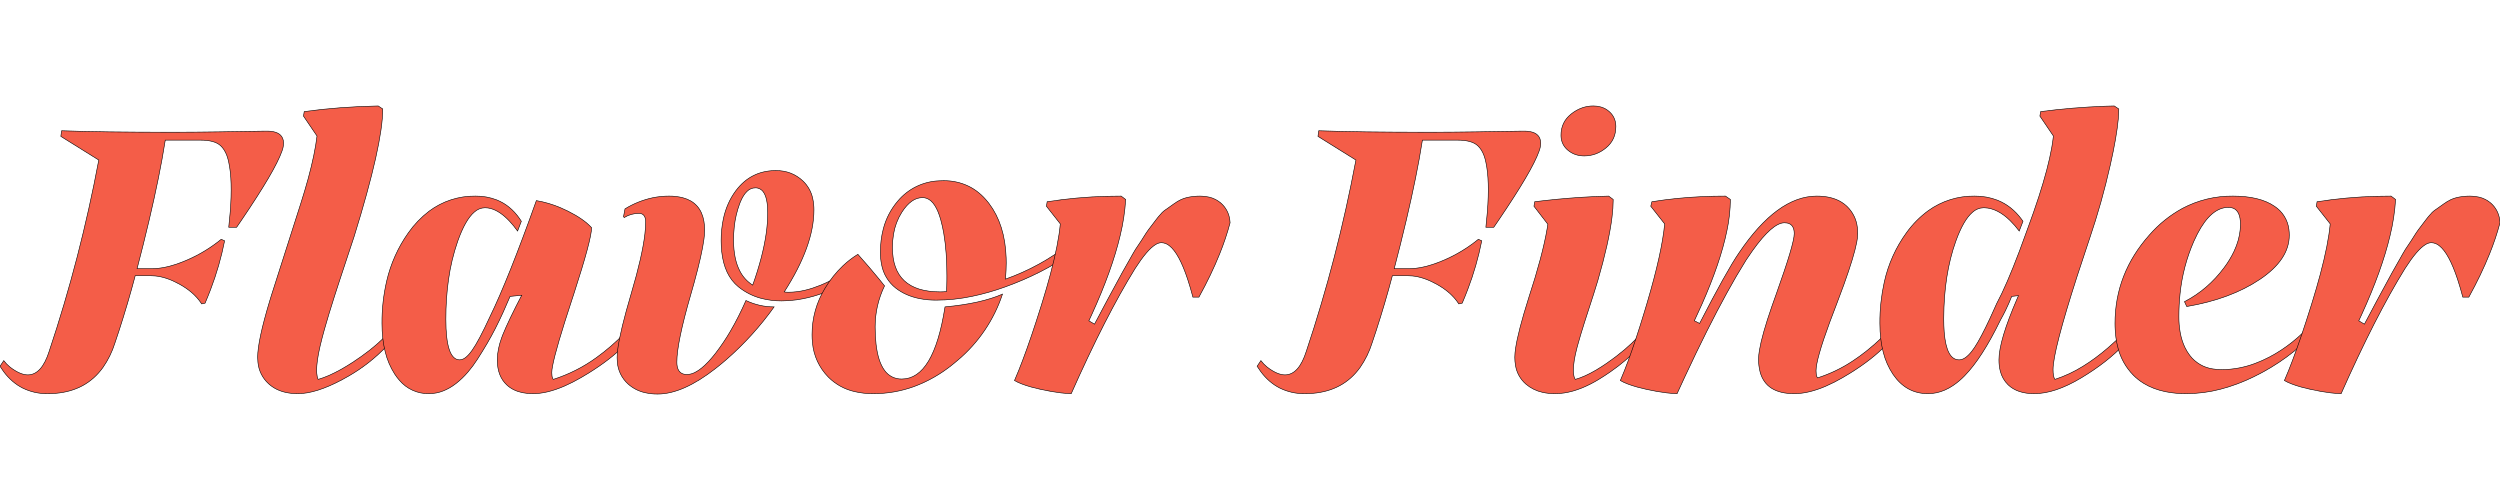
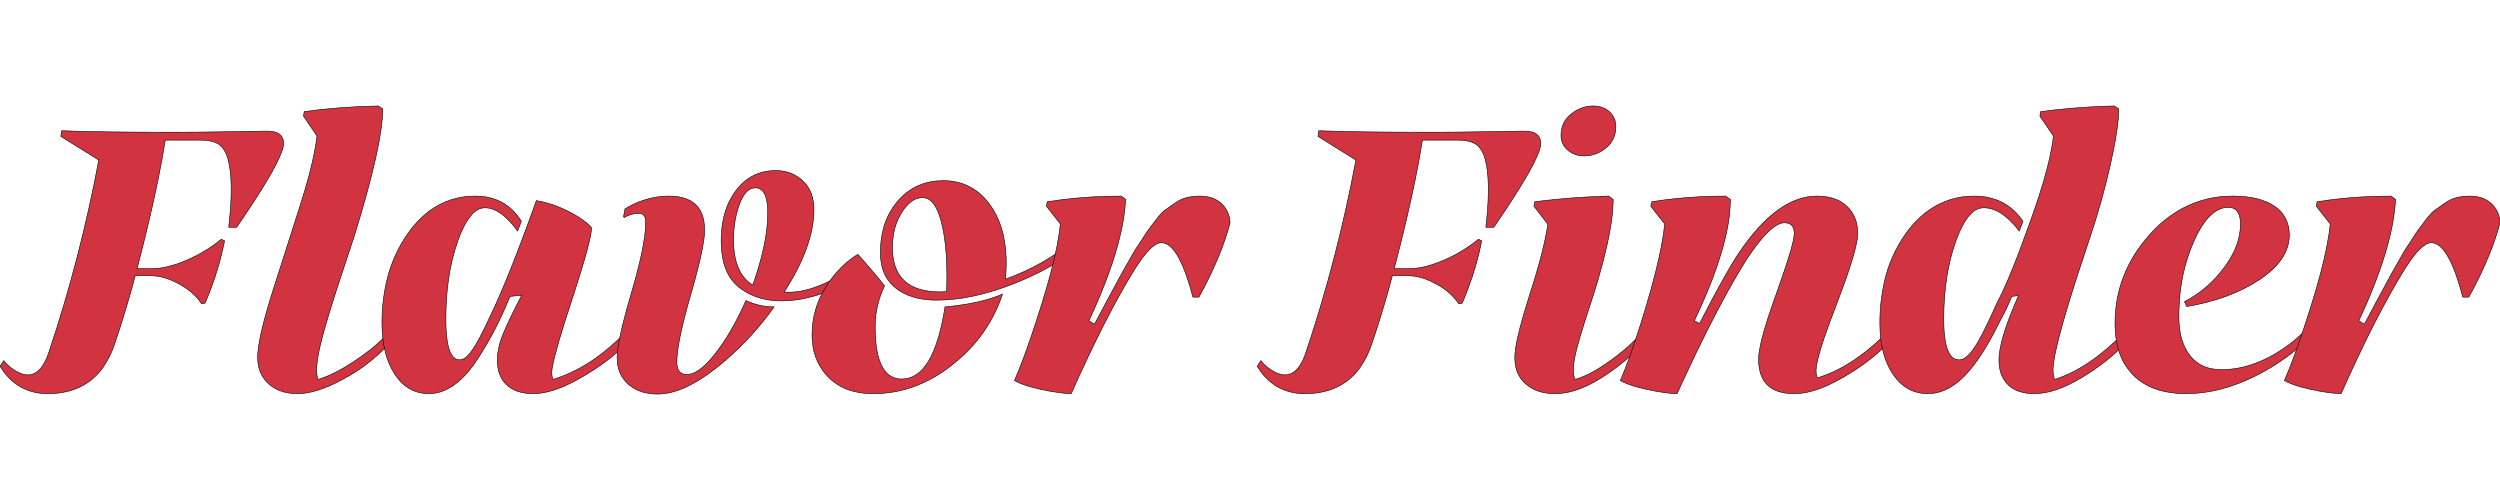
<svg xmlns="http://www.w3.org/2000/svg" width="250" height="50" viewBox="0 0 465.92 53.69">
-   <g id="svgGroup" stroke-linecap="round" fill-rule="evenodd" font-size="9pt" stroke="#000" stroke-width="0.015mm" fill="#f45d48" style="stroke:#000;stroke-width:0.015mm;fill:#f45d48">
+   <g id="svgGroup" stroke-linecap="round" fill-rule="evenodd" font-size="9pt" stroke="#000" stroke-width="0.015mm" fill="#d13440ff" style="stroke:#000;stroke-width:0.015mm;fill:#d13440ff">
    <path d="M 0 48.51 L 0.7 47.46 A 6.405 6.405 0 0 0 1.812 48.621 A 8.467 8.467 0 0 0 2.8 49.315 A 7.208 7.208 0 0 0 3.643 49.757 Q 4.475 50.12 5.18 50.12 Q 7.77 50.12 9.17 45.71 Q 14.98 28.35 18.41 10.08 L 11.34 5.67 L 11.48 4.62 Q 18.97 4.9 32.13 4.9 Q 36.1 4.9 41.053 4.823 A 828.453 828.453 0 0 0 42.7 4.795 Q 47.791 4.705 49.346 4.692 A 53.097 53.097 0 0 1 49.77 4.69 A 6.036 6.036 0 0 1 50.885 4.784 Q 52.738 5.134 52.844 6.795 A 3.239 3.239 0 0 1 52.85 7 A 4.716 4.716 0 0 1 52.527 8.473 Q 51.258 12.076 45.01 21.28 Q 44.404 22.156 44.121 22.578 A 27.94 27.94 0 0 0 44.1 22.61 L 42.63 22.61 A 81.363 81.363 0 0 0 42.907 19.753 Q 43.369 13.856 42.63 10.5 A 8.25 8.25 0 0 0 42.279 9.239 Q 41.843 8.067 41.09 7.385 Q 39.97 6.37 37.38 6.37 L 30.8 6.37 A 159.521 159.521 0 0 1 29.516 13.463 Q 28.774 17.132 27.782 21.344 A 386.753 386.753 0 0 1 25.55 30.31 L 28.56 30.31 Q 30.366 30.31 32.711 29.537 A 25.778 25.778 0 0 0 34.65 28.805 Q 38.22 27.3 41.23 24.85 L 41.86 25.13 A 55.729 55.729 0 0 1 39.256 34.184 A 64.212 64.212 0 0 1 38.22 36.75 L 37.59 36.89 A 9.886 9.886 0 0 0 35.572 34.648 Q 34.615 33.854 33.39 33.18 Q 31.017 31.875 28.895 31.676 A 8.084 8.084 0 0 0 28.14 31.64 L 25.2 31.64 A 194.613 194.613 0 0 1 22.171 41.917 A 172.61 172.61 0 0 1 21.42 44.17 A 16.622 16.622 0 0 1 19.184 48.738 Q 16.065 53.086 10.336 53.562 A 17.485 17.485 0 0 1 8.89 53.62 A 10.193 10.193 0 0 1 4.256 52.589 Q 2.208 51.562 0.678 49.511 A 13.683 13.683 0 0 1 0 48.51 Z" id="0" vector-effect="non-scaling-stroke" />
    <path d="M 50.61 35.21 L 56.07 18.13 A 114.995 114.995 0 0 0 57.417 13.598 Q 58.695 8.921 59.08 5.6 L 56.56 1.89 L 56.7 1.05 Q 63.28 0.14 70.49 0 L 71.33 0.56 Q 71.33 7.14 66.01 24.29 Q 65.66 25.34 63.385 32.235 A 352.306 352.306 0 0 0 62.324 35.501 Q 61.194 39.043 60.467 41.628 A 92.65 92.65 0 0 0 60.06 43.12 Q 59.187 46.438 59.04 48.449 A 10.473 10.473 0 0 0 59.01 49.21 A 8.079 8.079 0 0 0 59.031 49.814 Q 59.087 50.553 59.29 50.96 Q 61.2 50.421 63.59 49.077 A 38.807 38.807 0 0 0 65.73 47.775 A 43.524 43.524 0 0 0 68.735 45.642 Q 70.512 44.258 71.89 42.84 L 72.1 43.05 L 72.1 44.73 A 31.6 31.6 0 0 1 65.076 50.28 A 36.338 36.338 0 0 1 63.735 51.03 Q 58.87 53.62 55.51 53.62 A 10.281 10.281 0 0 1 53.225 53.381 Q 51.35 52.954 50.05 51.765 A 6.137 6.137 0 0 1 48.07 47.763 A 8.542 8.542 0 0 1 48.02 46.83 Q 48.02 43.78 50.246 36.398 A 145.144 145.144 0 0 1 50.61 35.21 Z" id="1" vector-effect="non-scaling-stroke" />
    <path d="M 116.55 42.63 L 116.55 44.45 A 30.444 30.444 0 0 1 113.412 47.221 Q 111.715 48.534 109.663 49.804 A 55.103 55.103 0 0 1 108.255 50.645 A 30.124 30.124 0 0 1 105.173 52.214 Q 101.929 53.62 99.33 53.62 A 9.701 9.701 0 0 1 97.372 53.435 Q 95.592 53.068 94.43 51.975 Q 92.719 50.367 92.681 47.455 A 10.198 10.198 0 0 1 92.68 47.32 A 10.276 10.276 0 0 1 92.903 45.251 Q 93.1 44.291 93.473 43.253 A 18.536 18.536 0 0 1 93.695 42.665 A 38.071 38.071 0 0 1 94.297 41.246 Q 95.014 39.635 96.131 37.419 A 175.608 175.608 0 0 1 97.23 35.28 L 95.06 35.49 A 110.103 110.103 0 0 1 93.801 38.379 Q 93.008 40.123 92.26 41.58 A 57.142 57.142 0 0 1 90.785 44.262 Q 89.984 45.636 89.032 47.119 A 91.869 91.869 0 0 1 88.97 47.215 A 21.377 21.377 0 0 1 87.188 49.618 Q 86.148 50.823 85.023 51.697 A 12.704 12.704 0 0 1 84.7 51.94 A 9.419 9.419 0 0 1 82.652 53.089 A 7.268 7.268 0 0 1 79.94 53.62 A 7.033 7.033 0 0 1 74.436 51.124 A 10.014 10.014 0 0 1 73.57 49.98 A 13.675 13.675 0 0 1 71.79 45.816 Q 71.19 43.447 71.19 40.53 A 33.982 33.982 0 0 1 72.062 32.645 A 25.415 25.415 0 0 1 76.09 23.66 A 18.168 18.168 0 0 1 79.964 19.616 A 14.075 14.075 0 0 1 88.62 16.8 A 10.562 10.562 0 0 1 92.589 17.516 Q 95.097 18.523 96.801 20.949 A 12.403 12.403 0 0 1 97.16 21.49 L 96.46 23.31 A 18.776 18.776 0 0 0 94.947 21.463 Q 93.176 19.584 91.474 19.121 A 4.196 4.196 0 0 0 90.37 18.97 A 3.01 3.01 0 0 0 88.393 19.779 Q 86.725 21.207 85.323 25.155 A 32.295 32.295 0 0 0 85.295 25.235 A 37.4 37.4 0 0 0 83.591 32.34 Q 83.09 35.824 83.09 39.76 Q 83.09 47.32 85.68 47.32 A 1.552 1.552 0 0 0 86.422 47.112 Q 86.959 46.82 87.543 46.12 A 9.109 9.109 0 0 0 87.99 45.535 A 16.315 16.315 0 0 0 88.668 44.479 Q 89.4 43.248 90.327 41.352 A 95.548 95.548 0 0 0 91.28 39.34 Q 94.71 32.34 99.96 17.64 A 20.043 20.043 0 0 1 104.462 18.965 A 23.555 23.555 0 0 1 105.84 19.6 Q 108.78 21.07 110.25 22.68 Q 110.25 24.853 106.969 34.95 A 362.039 362.039 0 0 1 106.54 36.26 A 325.243 325.243 0 0 0 105.279 40.167 Q 102.83 47.937 102.83 49.7 Q 102.83 50.414 103.002 50.783 A 0.872 0.872 0 0 0 103.11 50.96 A 28.249 28.249 0 0 0 111.148 46.905 A 38.736 38.736 0 0 0 116.34 42.42 L 116.55 42.63 Z" id="2" vector-effect="non-scaling-stroke" />
    <path d="M 116.34 20.79 L 116.2 20.65 L 116.48 19.18 A 16.251 16.251 0 0 1 121.646 17.108 A 14.921 14.921 0 0 1 124.67 16.8 A 10.027 10.027 0 0 1 127.261 17.105 Q 130.592 17.998 131.189 21.509 A 9.91 9.91 0 0 1 131.32 23.17 A 12.923 12.923 0 0 1 131.196 24.797 Q 130.828 27.629 129.367 32.927 A 175.255 175.255 0 0 1 128.73 35.175 Q 126.14 44.1 126.14 47.74 A 4.123 4.123 0 0 0 126.221 48.598 Q 126.531 50.05 128.03 50.05 A 3.355 3.355 0 0 0 129.512 49.664 Q 130.681 49.086 132.034 47.645 A 22.183 22.183 0 0 0 133.35 46.095 A 38.093 38.093 0 0 0 136.13 41.964 Q 137.644 39.384 139.02 36.26 Q 141.54 37.45 144.27 37.45 A 56.63 56.63 0 0 1 135.314 47.316 A 51.907 51.907 0 0 1 133.35 48.93 Q 127.26 53.69 122.57 53.69 A 10.299 10.299 0 0 1 120.235 53.44 A 7.014 7.014 0 0 1 117.075 51.835 A 6.125 6.125 0 0 1 115.046 47.697 A 8.509 8.509 0 0 1 115.01 46.9 A 12.627 12.627 0 0 1 115.137 45.271 Q 115.592 41.86 117.67 34.86 Q 119.716 27.967 120.188 23.85 A 19.677 19.677 0 0 0 120.33 21.63 A 3.018 3.018 0 0 0 120.278 21.043 Q 120.074 20.02 119.07 20.02 Q 117.6 20.02 116.34 20.79 Z M 159.32 29.89 L 158.9 31.92 A 19.937 19.937 0 0 1 154.796 34.314 A 24.429 24.429 0 0 1 152.635 35.14 A 23.964 23.964 0 0 1 148.44 36.134 A 20.002 20.002 0 0 1 145.67 36.33 A 14.659 14.659 0 0 1 141.881 35.863 A 11.247 11.247 0 0 1 137.62 33.705 Q 134.961 31.537 134.498 27.101 A 19.005 19.005 0 0 1 134.4 25.13 A 19.286 19.286 0 0 1 134.819 20.999 Q 135.462 18.064 137.093 15.857 A 12.269 12.269 0 0 1 137.2 15.715 Q 139.93 12.132 144.391 12.042 A 11.449 11.449 0 0 1 144.62 12.04 Q 147.56 12.04 149.625 13.965 A 6.278 6.278 0 0 1 151.457 17.216 A 9.554 9.554 0 0 1 151.69 19.39 Q 151.69 26.04 146.16 34.65 Q 146.363 34.718 146.892 34.72 A 8.682 8.682 0 0 0 146.93 34.72 A 13.63 13.63 0 0 0 150.059 34.337 Q 151.436 34.012 152.903 33.412 A 23.06 23.06 0 0 0 153.125 33.32 Q 156.45 31.92 159.11 29.75 L 159.32 29.89 Z M 137.892 30.782 A 6.688 6.688 0 0 0 140.28 33.39 A 60.664 60.664 0 0 0 141.874 28.265 Q 143.08 23.625 143.08 19.95 Q 143.08 17.184 142.276 16.049 A 1.754 1.754 0 0 0 140.77 15.26 A 2.21 2.21 0 0 0 139.218 15.922 Q 138.517 16.584 137.971 17.909 A 11.22 11.22 0 0 0 137.83 18.27 A 17.754 17.754 0 0 0 136.845 22.495 A 22.349 22.349 0 0 0 136.71 24.99 Q 136.71 28.535 137.892 30.782 Z" id="3" vector-effect="non-scaling-stroke" />
    <path d="M 176.12 37.45 Q 182.84 36.82 186.83 35.07 A 27.266 27.266 0 0 1 178.555 47.334 A 33.156 33.156 0 0 1 177.52 48.195 A 25.31 25.31 0 0 1 170.317 52.306 A 22.11 22.11 0 0 1 162.75 53.62 A 14.804 14.804 0 0 1 159.255 53.231 A 10.01 10.01 0 0 1 154.385 50.54 A 10.417 10.417 0 0 1 151.414 44.097 A 14.119 14.119 0 0 1 151.34 42.63 Q 151.34 37.94 153.79 33.915 A 19.712 19.712 0 0 1 157.119 29.765 A 17.162 17.162 0 0 1 159.88 27.65 A 158.325 158.325 0 0 1 161.957 30.019 Q 162.972 31.202 163.848 32.278 A 85.549 85.549 0 0 1 164.85 33.53 Q 163.1 37.17 163.1 41.16 A 28.608 28.608 0 0 0 163.268 44.405 Q 163.643 47.671 164.858 49.292 A 3.811 3.811 0 0 0 168.07 50.89 Q 174.002 50.89 176.107 37.531 A 62.383 62.383 0 0 0 176.12 37.45 Z M 199.71 25.9 L 199.71 27.44 Q 194.11 31.29 187.285 33.74 A 44.719 44.719 0 0 1 181.079 35.499 A 33.025 33.025 0 0 1 174.51 36.19 A 16.035 16.035 0 0 1 171.374 35.901 Q 168.789 35.385 166.95 33.95 A 7.226 7.226 0 0 1 164.295 29.55 A 11.166 11.166 0 0 1 164.08 27.3 A 17.063 17.063 0 0 1 164.617 22.915 A 12.95 12.95 0 0 1 167.335 17.71 A 10.556 10.556 0 0 1 175.032 13.953 A 13.963 13.963 0 0 1 175.84 13.93 A 10.479 10.479 0 0 1 180.516 14.956 Q 182.54 15.948 184.104 17.901 A 13.29 13.29 0 0 1 184.31 18.165 Q 187.306 22.106 187.514 28.318 A 28.09 28.09 0 0 1 187.53 29.26 Q 187.53 30.45 187.39 32.27 Q 193.9 29.96 199.36 25.69 L 199.71 25.9 Z M 166.32 26.39 Q 166.32 34.65 175.21 34.65 Q 175.845 34.65 176.242 34.603 A 3.498 3.498 0 0 0 176.4 34.58 Q 176.454 33.83 176.466 32.505 A 91.489 91.489 0 0 0 176.47 31.64 A 58.156 58.156 0 0 0 176.334 27.53 Q 176.189 25.496 175.891 23.763 A 25.361 25.361 0 0 0 175.315 21.175 A 12.825 12.825 0 0 0 174.801 19.681 Q 173.705 17.08 171.92 17.08 A 3.417 3.417 0 0 0 169.938 17.742 Q 168.959 18.424 168.07 19.81 A 10.901 10.901 0 0 0 166.527 23.876 A 14.691 14.691 0 0 0 166.32 26.39 Z" id="4" vector-effect="non-scaling-stroke" />
    <path d="M 197.61 21.98 L 195.02 18.69 L 195.16 17.85 A 85.517 85.517 0 0 1 206.268 16.837 A 96.635 96.635 0 0 1 208.95 16.8 L 209.79 17.43 A 38.415 38.415 0 0 1 208.763 24.155 Q 207.223 30.666 203.459 38.898 A 129.007 129.007 0 0 1 202.93 40.04 L 203.98 40.67 A 835.825 835.825 0 0 1 206.416 36.086 Q 209.504 30.322 211.224 27.392 A 77.084 77.084 0 0 1 211.61 26.74 L 212.73 25.06 Q 213.78 23.38 214.06 23.03 Q 214.322 22.703 215.258 21.456 A 407.847 407.847 0 0 0 215.39 21.28 A 18.978 18.978 0 0 1 215.891 20.639 Q 216.606 19.766 217.105 19.425 A 52.434 52.434 0 0 0 217.466 19.176 Q 218.05 18.769 218.89 18.165 A 7.323 7.323 0 0 1 220.09 17.458 A 5.843 5.843 0 0 1 221.165 17.08 Q 222.32 16.8 223.65 16.8 A 7.174 7.174 0 0 1 225.355 16.992 A 5.084 5.084 0 0 1 227.605 18.165 A 4.951 4.951 0 0 1 229.189 21.191 A 6.645 6.645 0 0 1 229.25 21.77 A 49.482 49.482 0 0 1 227.311 27.558 Q 225.763 31.417 223.44 35.63 L 222.32 35.63 A 54.189 54.189 0 0 0 221.324 32.245 Q 219.727 27.454 217.943 26.056 A 2.419 2.419 0 0 0 216.44 25.48 A 2.093 2.093 0 0 0 215.386 25.82 Q 213.803 26.761 211.54 30.31 Q 206.08 39.13 199.64 53.62 A 22.226 22.226 0 0 1 197.722 53.474 Q 196.013 53.275 193.935 52.815 A 33.486 33.486 0 0 1 192.206 52.388 Q 190.177 51.824 189.07 51.17 A 85.124 85.124 0 0 0 190.568 47.459 Q 192.163 43.251 193.989 37.414 A 289.079 289.079 0 0 0 194.25 36.575 A 137.844 137.844 0 0 0 195.744 31.417 Q 197.265 25.721 197.61 21.98 Z" id="5" vector-effect="non-scaling-stroke" />
    <path d="M 234.29 48.51 L 234.99 47.46 A 6.405 6.405 0 0 0 236.102 48.621 A 8.467 8.467 0 0 0 237.09 49.315 A 7.208 7.208 0 0 0 237.933 49.757 Q 238.765 50.12 239.47 50.12 Q 242.06 50.12 243.46 45.71 Q 249.27 28.35 252.7 10.08 L 245.63 5.67 L 245.77 4.62 Q 253.26 4.9 266.42 4.9 Q 270.39 4.9 275.343 4.823 A 828.453 828.453 0 0 0 276.99 4.795 Q 282.081 4.705 283.636 4.692 A 53.097 53.097 0 0 1 284.06 4.69 A 6.036 6.036 0 0 1 285.175 4.784 Q 287.028 5.134 287.134 6.795 A 3.239 3.239 0 0 1 287.14 7 A 4.716 4.716 0 0 1 286.817 8.473 Q 285.548 12.076 279.3 21.28 Q 278.694 22.156 278.411 22.578 A 27.94 27.94 0 0 0 278.39 22.61 L 276.92 22.61 A 81.363 81.363 0 0 0 277.197 19.753 Q 277.659 13.856 276.92 10.5 A 8.25 8.25 0 0 0 276.569 9.239 Q 276.133 8.067 275.38 7.385 Q 274.26 6.37 271.67 6.37 L 265.09 6.37 A 159.521 159.521 0 0 1 263.806 13.463 Q 263.064 17.132 262.072 21.344 A 386.753 386.753 0 0 1 259.84 30.31 L 262.85 30.31 Q 264.656 30.31 267.001 29.537 A 25.778 25.778 0 0 0 268.94 28.805 Q 272.51 27.3 275.52 24.85 L 276.15 25.13 A 55.729 55.729 0 0 1 273.546 34.184 A 64.212 64.212 0 0 1 272.51 36.75 L 271.88 36.89 A 9.886 9.886 0 0 0 269.862 34.648 Q 268.905 33.854 267.68 33.18 Q 265.307 31.875 263.185 31.676 A 8.084 8.084 0 0 0 262.43 31.64 L 259.49 31.64 A 194.613 194.613 0 0 1 256.461 41.917 A 172.61 172.61 0 0 1 255.71 44.17 A 16.622 16.622 0 0 1 253.474 48.738 Q 250.355 53.086 244.626 53.562 A 17.485 17.485 0 0 1 243.18 53.62 A 10.193 10.193 0 0 1 238.546 52.589 Q 236.498 51.562 234.968 49.511 A 13.683 13.683 0 0 1 234.29 48.51 Z" id="7" vector-effect="non-scaling-stroke" />
    <path d="M 305.55 43.26 L 305.55 44.94 A 35.899 35.899 0 0 1 300.07 49.586 A 41.856 41.856 0 0 1 297.955 50.96 A 21.919 21.919 0 0 1 294.887 52.529 Q 293.138 53.245 291.494 53.491 A 11.424 11.424 0 0 1 289.8 53.62 A 10.298 10.298 0 0 1 287.462 53.369 A 7.097 7.097 0 0 1 284.375 51.835 A 5.82 5.82 0 0 1 282.439 48.351 A 8.559 8.559 0 0 1 282.31 46.83 A 11.517 11.517 0 0 1 282.452 45.193 Q 282.917 42.041 284.9 35.77 Q 287.497 27.849 288.348 22.819 A 39.026 39.026 0 0 0 288.47 22.05 L 285.88 18.69 L 286.02 17.85 A 148.434 148.434 0 0 1 294.64 17.027 A 120.311 120.311 0 0 1 299.81 16.8 L 300.65 17.43 A 27.384 27.384 0 0 1 300.423 20.749 Q 299.843 25.456 297.78 32.55 Q 297.22 34.44 295.89 38.5 A 205.786 205.786 0 0 0 295.267 40.434 Q 294.516 42.803 294.043 44.531 A 59.973 59.973 0 0 0 293.895 45.08 Q 293.23 47.6 293.23 49.21 Q 293.23 50.194 293.443 50.708 A 1.267 1.267 0 0 0 293.58 50.96 A 13.038 13.038 0 0 0 295.416 50.285 Q 296.341 49.869 297.361 49.277 A 32.461 32.461 0 0 0 299.495 47.915 A 40.987 40.987 0 0 0 302.816 45.374 A 31.523 31.523 0 0 0 305.27 43.05 L 305.55 43.26 Z M 293.652 9.064 A 5.06 5.06 0 0 0 295.26 9.31 Q 297.5 9.31 299.32 7.805 Q 301.14 6.3 301.14 3.85 A 4.61 4.61 0 0 0 301.136 3.668 A 3.548 3.548 0 0 0 299.95 1.085 A 4.002 4.002 0 0 0 298.363 0.193 A 5.02 5.02 0 0 0 296.94 0 A 6.244 6.244 0 0 0 294.901 0.336 A 6.996 6.996 0 0 0 292.81 1.505 A 6.063 6.063 0 0 0 292.794 1.518 Q 290.92 3.021 290.92 5.46 A 4.303 4.303 0 0 0 290.928 5.719 A 3.463 3.463 0 0 0 292.18 8.225 A 4.337 4.337 0 0 0 293.652 9.064 Z" id="8" vector-effect="non-scaling-stroke" />
    <path d="M 351.61 42.63 L 351.61 44.45 A 28.837 28.837 0 0 1 348.52 47.221 Q 346.848 48.527 344.813 49.79 A 53.387 53.387 0 0 1 343.385 50.645 A 29.735 29.735 0 0 1 340.296 52.214 Q 338.679 52.912 337.213 53.263 A 12.122 12.122 0 0 1 334.39 53.62 Q 329.14 53.62 328.035 49.607 A 9.15 9.15 0 0 1 327.74 47.18 A 10.323 10.323 0 0 1 327.897 45.548 Q 328.365 42.702 330.221 37.344 A 152.052 152.052 0 0 1 331.03 35.07 Q 334.39 25.69 334.39 23.8 Q 334.39 22.067 333.063 21.814 A 2.632 2.632 0 0 0 332.57 21.77 Q 330.329 21.77 326.62 26.959 A 53.426 53.426 0 0 0 325.43 28.7 A 122.569 122.569 0 0 0 321.826 34.863 Q 318.238 41.388 313.966 50.551 A 440.414 440.414 0 0 0 312.55 53.62 A 22.226 22.226 0 0 1 310.632 53.474 Q 308.923 53.275 306.845 52.815 A 33.486 33.486 0 0 1 305.116 52.388 Q 303.087 51.824 301.98 51.17 A 74.621 74.621 0 0 0 303.431 47.526 Q 304.852 43.697 306.455 38.413 A 263.114 263.114 0 0 0 306.985 36.645 Q 309.75 27.3 310.24 21.98 L 307.65 18.69 L 307.86 17.85 A 81.006 81.006 0 0 1 317.112 16.903 A 95.668 95.668 0 0 1 321.58 16.8 L 322.49 17.43 A 29.314 29.314 0 0 1 321.834 23.278 Q 320.625 29.174 317.188 36.95 A 123.609 123.609 0 0 1 315.77 40.04 L 316.75 40.53 Q 321.79 30.73 324.1 27.37 Q 331.24 16.8 338.59 16.8 Q 341.38 16.8 343.203 17.931 A 6.085 6.085 0 0 1 344.225 18.725 A 6.432 6.432 0 0 1 346.15 22.662 A 8.956 8.956 0 0 1 346.22 23.8 A 8.844 8.844 0 0 1 346.036 25.39 Q 345.53 28.046 343.636 33.305 A 186.658 186.658 0 0 1 342.3 36.89 A 190.097 190.097 0 0 0 340.992 40.336 Q 338.45 47.246 338.45 49.35 Q 338.45 50.089 338.609 50.469 A 0.876 0.876 0 0 0 338.73 50.68 A 26.343 26.343 0 0 0 345.35 47.489 Q 347.985 45.757 350.559 43.31 A 46.438 46.438 0 0 0 351.4 42.49 L 351.61 42.63 Z" id="9" vector-effect="non-scaling-stroke" />
    <path d="M 395.92 42.63 L 395.92 44.38 Q 392.77 47.74 387.87 50.68 Q 382.97 53.62 379.12 53.62 Q 375.97 53.62 374.255 51.975 A 5.35 5.35 0 0 1 372.781 49.386 Q 372.54 48.449 372.54 47.32 Q 372.54 43.737 375.935 35.911 A 105.474 105.474 0 0 1 376.18 35.35 L 374.92 35.49 A 39.196 39.196 0 0 1 373.773 38.091 A 30.996 30.996 0 0 1 372.82 39.9 Q 369.39 46.97 366.135 50.295 A 13.6 13.6 0 0 1 363.965 52.119 Q 362.467 53.116 360.906 53.451 A 7.587 7.587 0 0 1 359.31 53.62 Q 355.25 53.62 352.8 50.015 A 13.214 13.214 0 0 1 350.982 45.915 Q 350.35 43.516 350.35 40.53 A 34.358 34.358 0 0 1 351.174 32.807 A 24.63 24.63 0 0 1 355.355 23.555 A 18.359 18.359 0 0 1 359.384 19.505 A 14.411 14.411 0 0 1 367.99 16.8 A 11.453 11.453 0 0 1 372.283 17.574 Q 374.932 18.635 376.777 21.149 A 13.204 13.204 0 0 1 377.02 21.49 L 376.32 23.31 A 17.32 17.32 0 0 0 374.619 21.361 Q 372.269 19.073 369.884 18.975 A 5.201 5.201 0 0 0 369.67 18.97 A 3.132 3.132 0 0 0 367.616 19.806 Q 365.912 21.258 364.49 25.235 Q 362.283 31.408 362.25 39.517 A 60.58 60.58 0 0 0 362.25 39.76 A 30.422 30.422 0 0 0 362.335 42.136 Q 362.743 47.32 365.12 47.32 Q 366.211 47.32 367.444 45.765 A 11.371 11.371 0 0 0 367.99 45.01 Q 369.151 43.269 370.909 39.498 A 138.41 138.41 0 0 0 372.12 36.82 Q 373.939 33.45 376.371 27.015 A 226.63 226.63 0 0 0 377.93 22.75 A 150.091 150.091 0 0 0 379.976 16.894 Q 381.707 11.56 382.378 7.773 A 30.972 30.972 0 0 0 382.69 5.6 L 380.17 1.89 L 380.31 1.05 A 130.463 130.463 0 0 1 392.309 0.049 A 117.768 117.768 0 0 1 394.03 0 L 394.87 0.56 A 21.582 21.582 0 0 1 394.772 2.498 Q 394.476 5.74 393.295 10.99 Q 391.72 17.99 389.41 24.78 A 518.372 518.372 0 0 0 387.102 31.758 Q 382.62 45.671 382.62 49.14 A 7.965 7.965 0 0 0 382.641 49.735 Q 382.684 50.311 382.819 50.667 A 1.283 1.283 0 0 0 382.97 50.96 A 23.92 23.92 0 0 0 388.23 48.497 Q 390.509 47.095 392.834 45.099 A 50.473 50.473 0 0 0 395.64 42.49 L 395.92 42.63 Z" id="10" vector-effect="non-scaling-stroke" />
    <path d="M 431.06 40.32 L 431.34 40.46 L 431.34 42.21 Q 426.51 47.32 420.035 50.47 A 33.039 33.039 0 0 1 413.853 52.783 A 25.455 25.455 0 0 1 407.47 53.62 A 19.341 19.341 0 0 1 403.589 53.255 Q 401.29 52.784 399.526 51.705 A 10.35 10.35 0 0 1 397.6 50.19 A 11.198 11.198 0 0 1 394.715 45.05 Q 394.238 43.267 394.179 41.144 A 21.886 21.886 0 0 1 394.17 40.53 Q 394.17 31.22 400.61 24.01 A 22.392 22.392 0 0 1 406.754 19.081 A 19.65 19.65 0 0 1 416.15 16.8 Q 421.12 16.8 423.885 18.69 A 6.01 6.01 0 0 1 426.582 23.026 A 7.995 7.995 0 0 1 426.65 24.08 Q 426.65 28.63 421.19 32.305 Q 415.73 35.98 407.54 37.38 L 407.12 36.47 Q 411.46 34.23 414.505 30.135 A 17.868 17.868 0 0 0 416.359 27.083 Q 417.308 25.061 417.501 23.066 A 10.552 10.552 0 0 0 417.55 22.05 A 6.562 6.562 0 0 0 417.465 20.94 Q 417.122 18.958 415.411 18.902 A 3.08 3.08 0 0 0 415.31 18.9 Q 412.094 18.9 409.533 23.818 A 24.858 24.858 0 0 0 408.87 25.2 A 32.537 32.537 0 0 0 406.291 35.016 A 39.957 39.957 0 0 0 406.07 39.27 A 16.512 16.512 0 0 0 406.31 42.175 Q 406.596 43.775 407.224 45.057 A 8.504 8.504 0 0 0 408.1 46.48 A 6.578 6.578 0 0 0 412.425 49.013 A 9.922 9.922 0 0 0 414.05 49.14 A 17.883 17.883 0 0 0 420.286 47.981 A 22.707 22.707 0 0 0 422.94 46.795 Q 427.42 44.45 431.06 40.32 Z" id="11" vector-effect="non-scaling-stroke" />
    <path d="M 434.28 21.98 L 431.69 18.69 L 431.83 17.85 A 85.517 85.517 0 0 1 442.938 16.837 A 96.635 96.635 0 0 1 445.62 16.8 L 446.46 17.43 A 38.415 38.415 0 0 1 445.433 24.155 Q 443.893 30.666 440.129 38.898 A 129.007 129.007 0 0 1 439.6 40.04 L 440.65 40.67 A 835.825 835.825 0 0 1 443.086 36.086 Q 446.174 30.322 447.894 27.392 A 77.084 77.084 0 0 1 448.28 26.74 L 449.4 25.06 Q 450.45 23.38 450.73 23.03 Q 450.992 22.703 451.928 21.456 A 407.847 407.847 0 0 0 452.06 21.28 A 18.978 18.978 0 0 1 452.561 20.639 Q 453.276 19.766 453.775 19.425 A 52.434 52.434 0 0 0 454.136 19.176 Q 454.72 18.769 455.56 18.165 A 7.323 7.323 0 0 1 456.76 17.458 A 5.843 5.843 0 0 1 457.835 17.08 Q 458.99 16.8 460.32 16.8 A 7.174 7.174 0 0 1 462.025 16.992 A 5.084 5.084 0 0 1 464.275 18.165 A 4.951 4.951 0 0 1 465.859 21.191 A 6.645 6.645 0 0 1 465.92 21.77 A 49.482 49.482 0 0 1 463.981 27.558 Q 462.433 31.417 460.11 35.63 L 458.99 35.63 A 54.189 54.189 0 0 0 457.994 32.245 Q 456.397 27.454 454.613 26.056 A 2.419 2.419 0 0 0 453.11 25.48 A 2.093 2.093 0 0 0 452.056 25.82 Q 450.473 26.761 448.21 30.31 Q 442.75 39.13 436.31 53.62 A 22.226 22.226 0 0 1 434.392 53.474 Q 432.683 53.275 430.605 52.815 A 33.486 33.486 0 0 1 428.876 52.388 Q 426.847 51.824 425.74 51.17 A 85.124 85.124 0 0 0 427.238 47.459 Q 428.833 43.251 430.659 37.414 A 289.079 289.079 0 0 0 430.92 36.575 A 137.844 137.844 0 0 0 432.414 31.417 Q 433.935 25.721 434.28 21.98 Z" id="12" vector-effect="non-scaling-stroke" />
  </g>
</svg>
